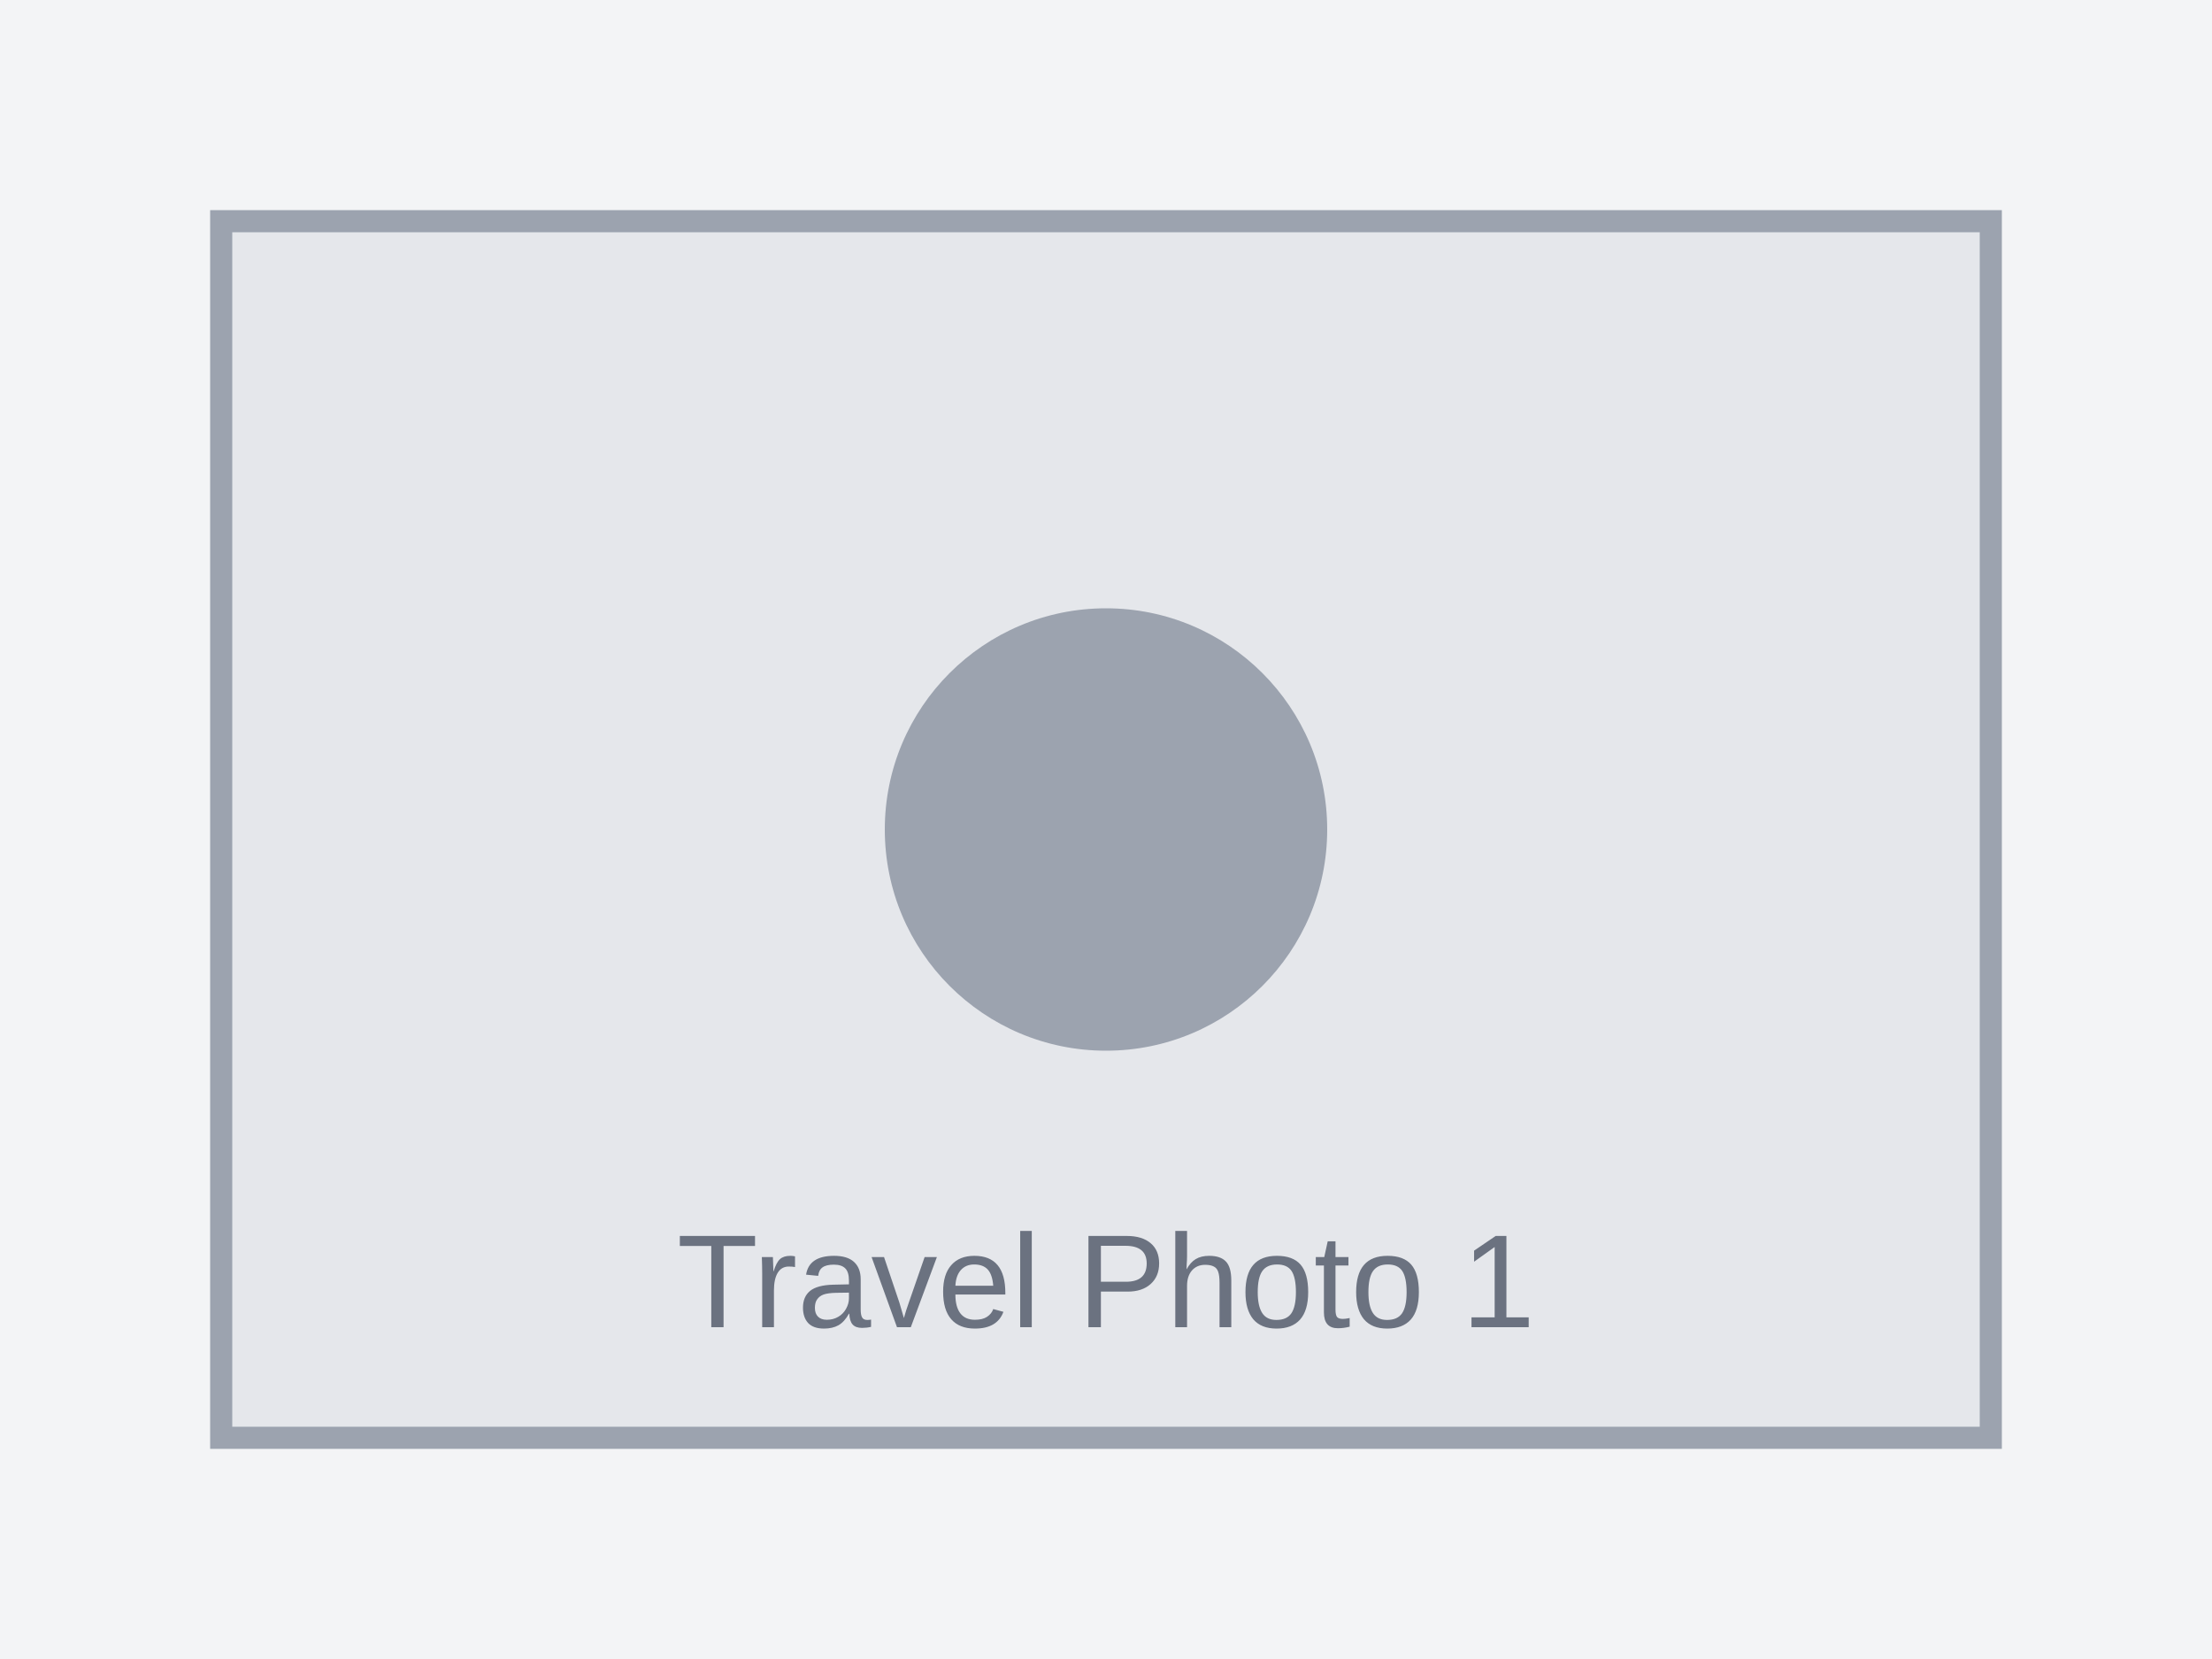
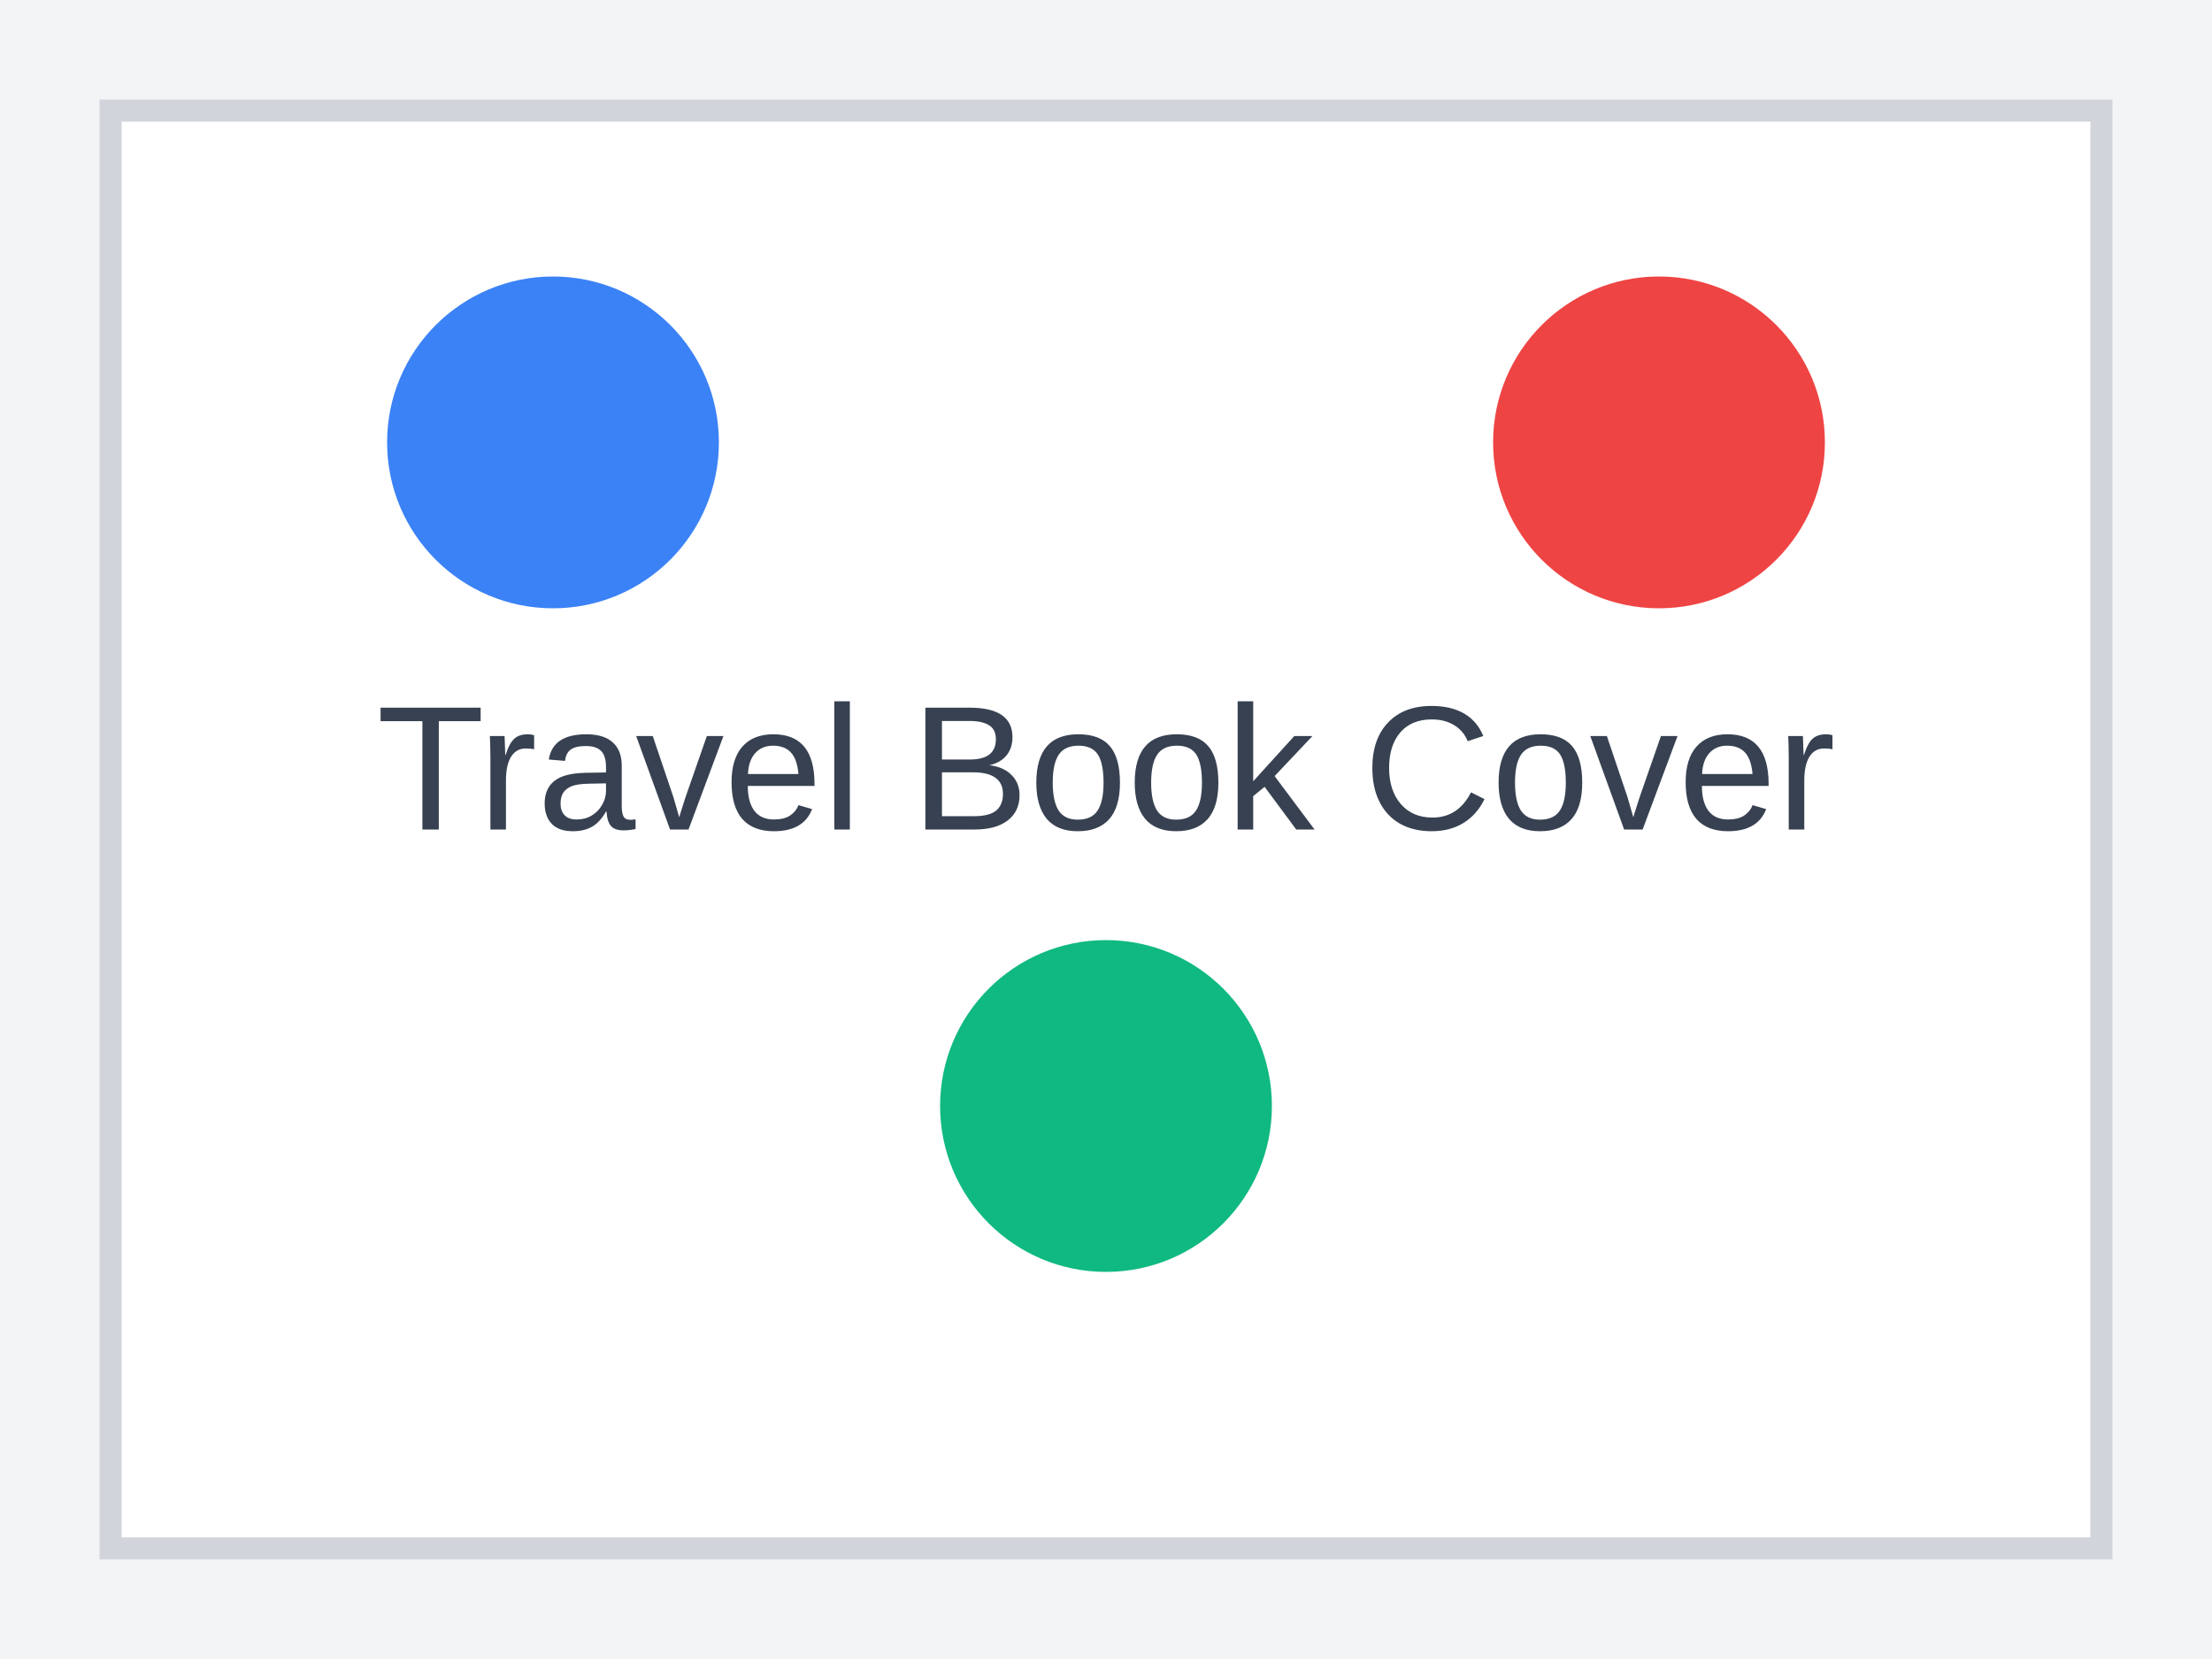
- <svg xmlns="http://www.w3.org/2000/svg" width="200" height="150">
+ <svg xmlns="http://www.w3.org/2000/svg" width="200" height="150" viewBox="0 0 200 150">
  <rect width="200" height="150" fill="#f3f4f6" />
-   <rect x="20" y="20" width="160" height="110" fill="#e5e7eb" stroke="#9ca3af" stroke-width="2" />
-   <circle cx="100" cy="75" r="20" fill="#9ca3af" />
-   <text x="100" y="120" text-anchor="middle" font-family="Arial" font-size="12" fill="#6b7280">Travel Photo 1</text>
+   <rect x="10" y="10" width="180" height="130" fill="#ffffff" stroke="#d1d5db" stroke-width="2" />
+   <text x="100" y="75" text-anchor="middle" font-family="Arial, sans-serif" font-size="16" fill="#374151">Travel Book Cover</text>
+   <circle cx="50" cy="40" r="15" fill="#3b82f6" />
+   <circle cx="150" cy="40" r="15" fill="#ef4444" />
+   <circle cx="100" cy="100" r="15" fill="#10b981" />
</svg>
